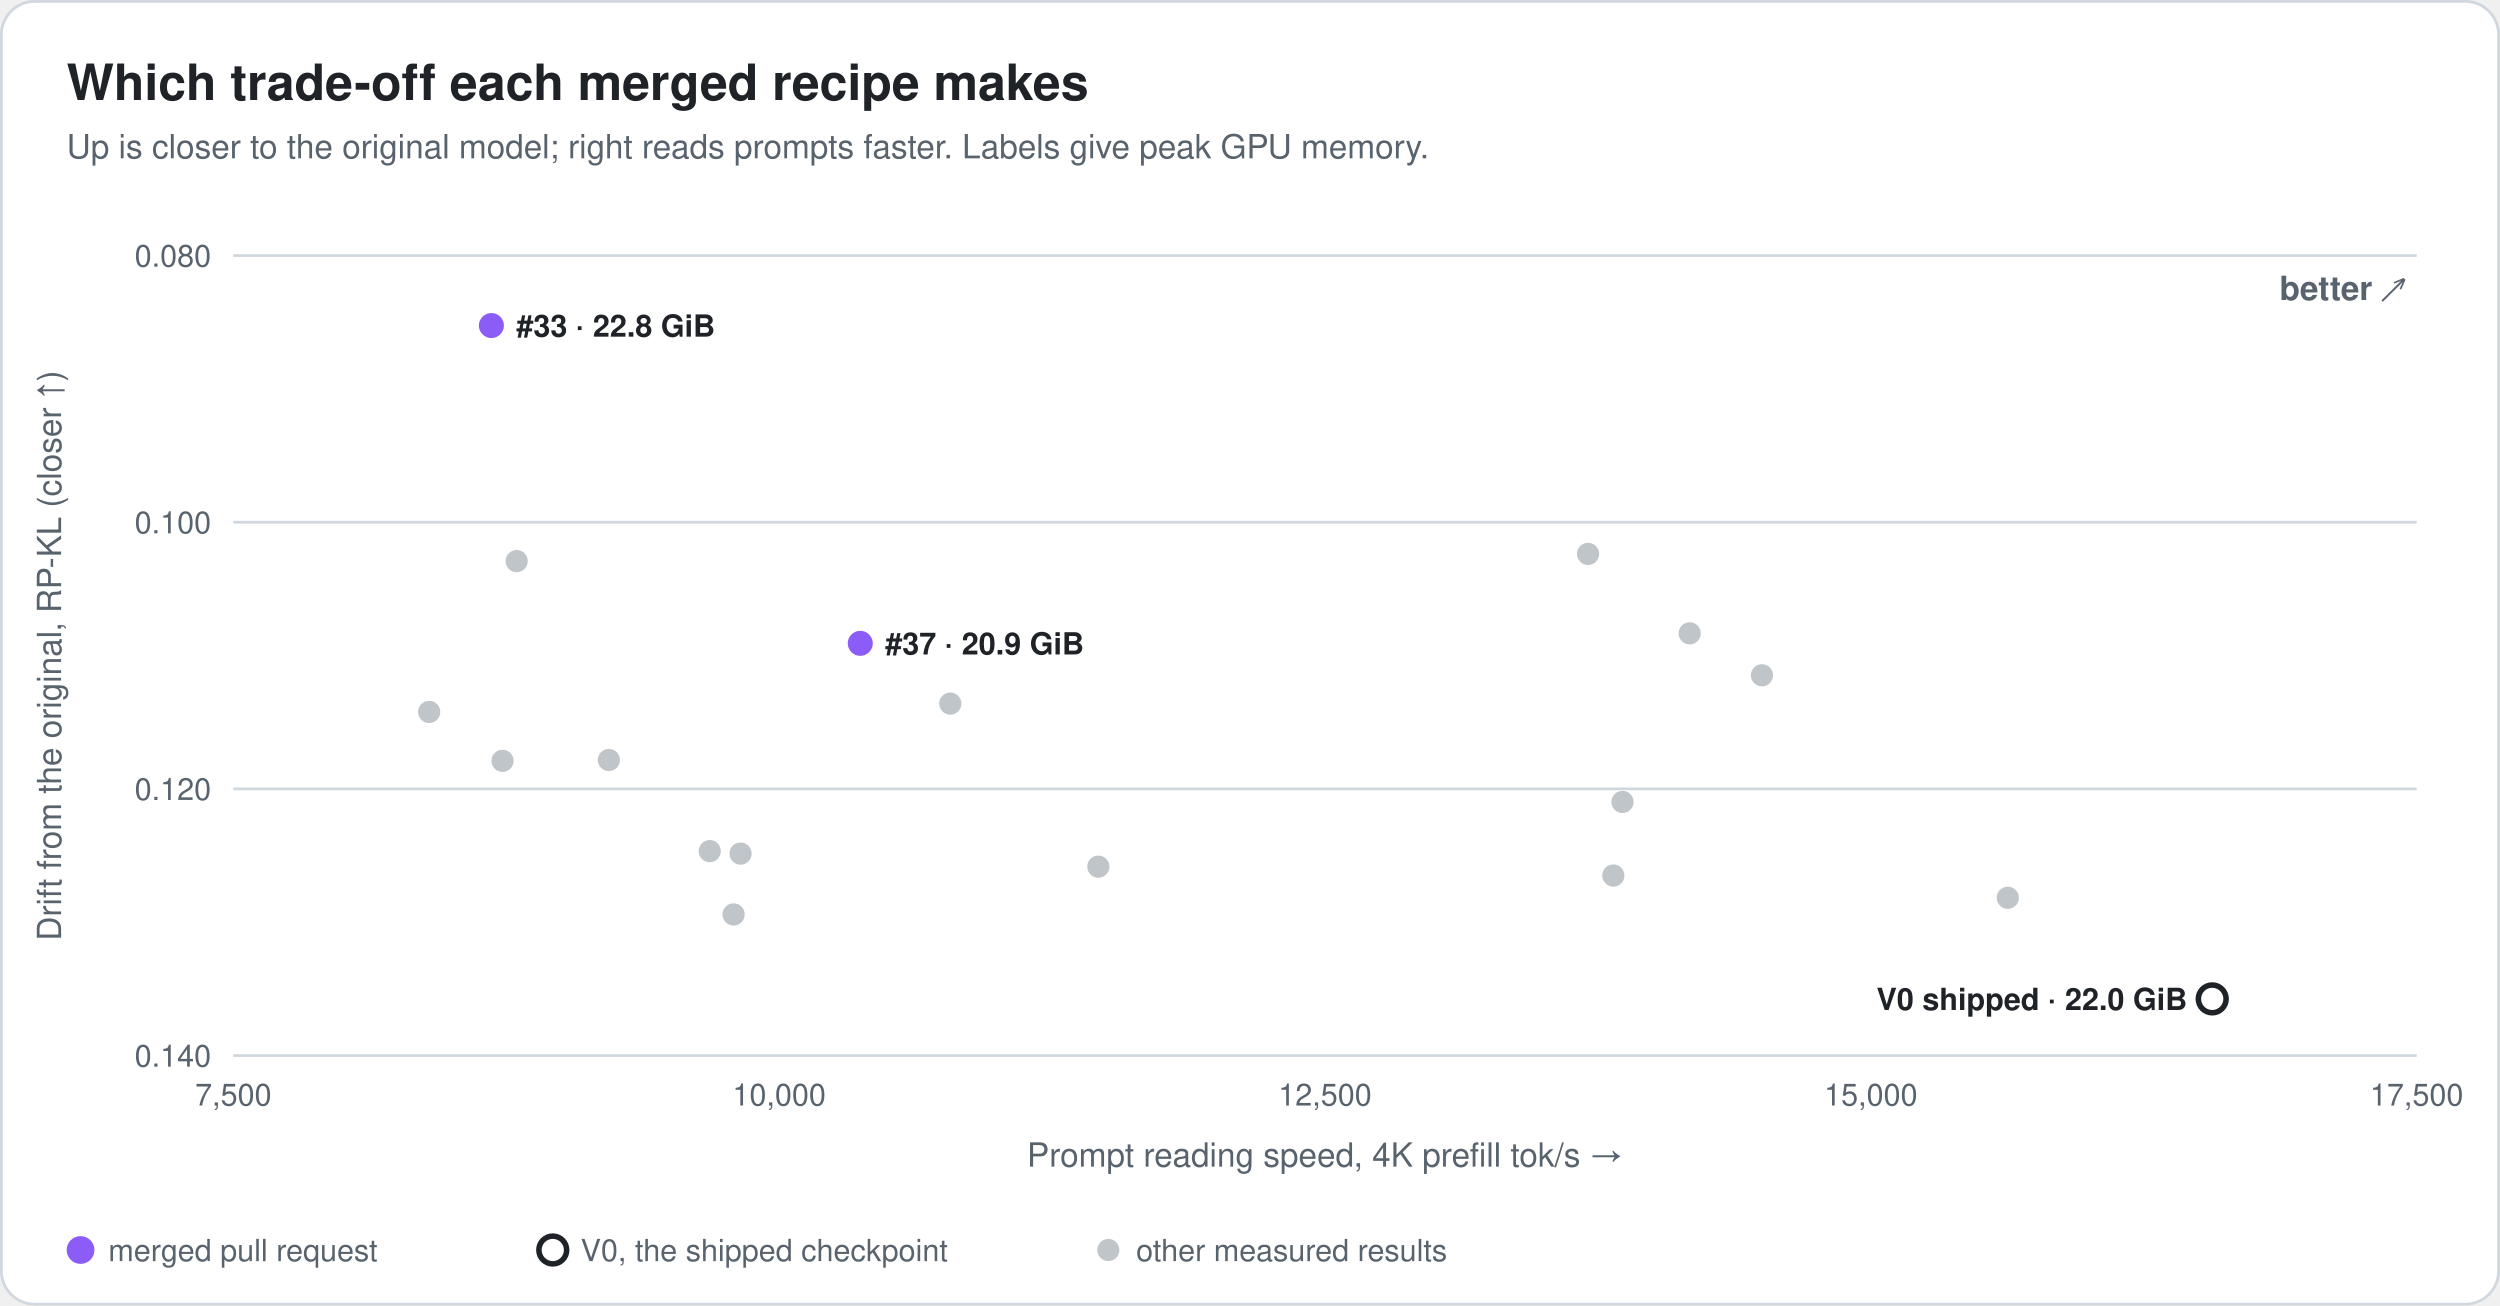
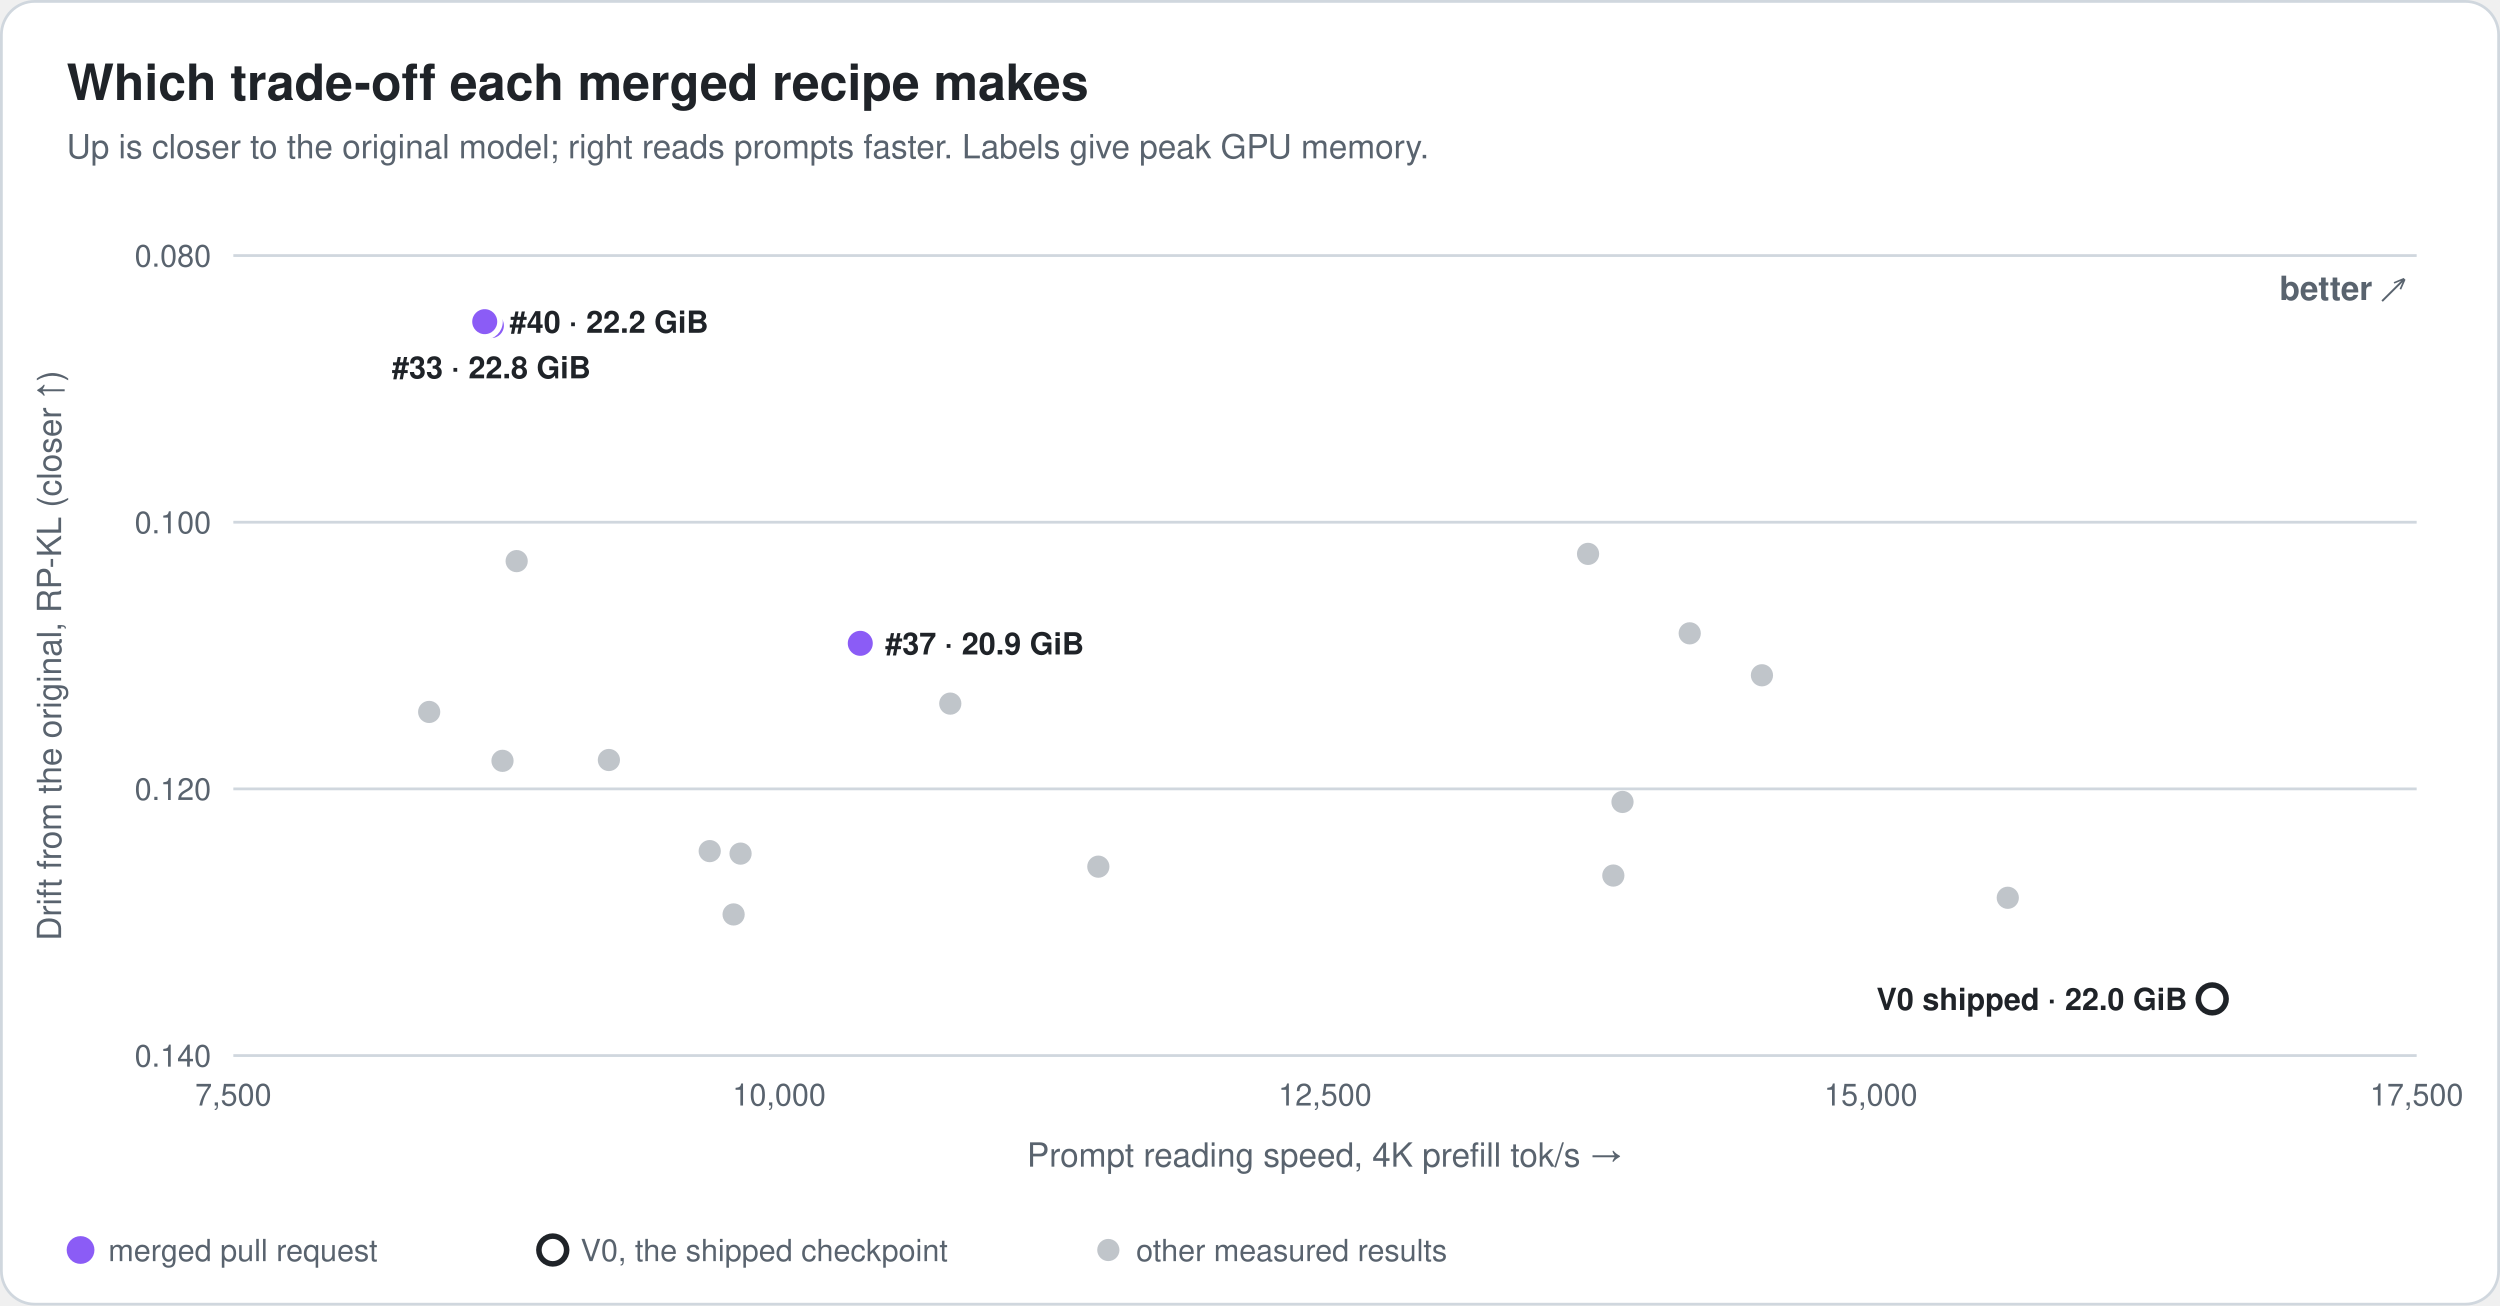
- <svg xmlns="http://www.w3.org/2000/svg" width="900" height="470" viewBox="0 0 900 470" font-family="-apple-system,BlinkMacSystemFont,'Segoe UI',Helvetica,Arial,sans-serif" role="img" aria-label="Trade-offs of 2 merged recipes against the shipped checkpoint">
+ <svg xmlns="http://www.w3.org/2000/svg" width="900" height="470" viewBox="0 0 900 470" font-family="-apple-system,BlinkMacSystemFont,'Segoe UI',Helvetica,Arial,sans-serif" role="img" aria-label="Trade-offs of 3 merged recipes against the shipped checkpoint">
  <style>
.bg{fill:#ffffff;stroke:#d0d7de}.t{fill:#1f2328}.m{fill:#59636e}.rule{stroke:#d0d7de}.ring{stroke:#ffffff}
.acc{fill:#8b5cf6}.accl{stroke:#8b5cf6}.wash{fill:#8b5cf6;fill-opacity:.1}.gry{fill:#8c959f}.rej{fill:#d03b3b}.track{fill:#eaeef2}.tk{stroke:#1f2328}
@media (prefers-color-scheme: dark){
.bg{fill:#0d1117;stroke:#30363d}.t{fill:#e6edf3}.m{fill:#9198a1}.rule{stroke:#30363d}.ring{stroke:#0d1117}
.acc{fill:#9a75f8}.accl{stroke:#9a75f8}.wash{fill:#9a75f8;fill-opacity:.14}.gry{fill:#9198a1}.rej{fill:#e5534b}.track{fill:#21262d}.tk{stroke:#e6edf3}}
</style>
  <rect class="bg" x="0.5" y="0.5" width="899" height="469" rx="12" />
  <text x="24.0" y="36.0" class="t" font-size="18" font-weight="600" text-anchor="start">Which trade-off each merged recipe makes</text>
  <text x="24.0" y="57.0" class="m" font-size="12" font-weight="400" text-anchor="start">Up is closer to the original model; right reads prompts faster. Labels give peak GPU memory.</text>
  <line class="rule" x1="84" x2="870" y1="92.0" y2="92.0" stroke-width="1" />
  <text x="76.0" y="96.0" class="m" font-size="11" font-weight="400" text-anchor="end">0.080</text>
  <line class="rule" x1="84" x2="870" y1="188.0" y2="188.0" stroke-width="1" />
  <text x="76.0" y="192.0" class="m" font-size="11" font-weight="400" text-anchor="end">0.100</text>
  <line class="rule" x1="84" x2="870" y1="284.0" y2="284.0" stroke-width="1" />
  <text x="76.0" y="288.0" class="m" font-size="11" font-weight="400" text-anchor="end">0.120</text>
  <line class="rule" x1="84" x2="870" y1="380.0" y2="380.0" stroke-width="1" />
  <text x="76.0" y="384.0" class="m" font-size="11" font-weight="400" text-anchor="end">0.140</text>
  <text x="84.0" y="398.0" class="m" font-size="11" font-weight="400" text-anchor="middle">7,500</text>
  <text x="280.5" y="398.0" class="m" font-size="11" font-weight="400" text-anchor="middle">10,000</text>
  <text x="477.0" y="398.0" class="m" font-size="11" font-weight="400" text-anchor="middle">12,500</text>
  <text x="673.5" y="398.0" class="m" font-size="11" font-weight="400" text-anchor="middle">15,000</text>
  <text x="870.0" y="398.0" class="m" font-size="11" font-weight="400" text-anchor="middle">17,500</text>
  <text x="477.0" y="420.0" class="m" font-size="12" font-weight="400" text-anchor="middle">Prompt reading speed, 4K prefill tok/s →</text>
  <text x="22" y="236.0" class="m" font-size="12" text-anchor="middle" transform="rotate(-90 22 236.0)">Drift from the original, RP-KL (closer ↑)</text>
  <text x="866.0" y="108.0" class="m" font-size="12" font-weight="600" text-anchor="end">better ↗</text>
  <circle class="gry" cx="154.5" cy="256.3" r="4" opacity=".55" />
  <circle class="gry" cx="571.7" cy="199.4" r="4" opacity=".55" />
  <circle class="gry" cx="580.8" cy="315.2" r="4" opacity=".55" />
  <circle class="gry" cx="722.8" cy="323.2" r="4" opacity=".55" />
  <circle class="gry" cx="264.1" cy="329.2" r="4" opacity=".55" />
  <circle class="gry" cx="255.5" cy="306.4" r="4" opacity=".55" />
  <circle class="gry" cx="180.9" cy="273.9" r="4" opacity=".55" />
  <circle class="gry" cx="342.1" cy="253.3" r="4" opacity=".55" />
  <circle class="gry" cx="608.3" cy="228.0" r="4" opacity=".55" />
  <circle class="gry" cx="395.4" cy="312.0" r="4" opacity=".55" />
  <circle class="gry" cx="186.0" cy="202.0" r="4" opacity=".55" />
  <circle class="gry" cx="584.1" cy="288.7" r="4" opacity=".55" />
  <circle class="gry" cx="634.3" cy="243.1" r="4" opacity=".55" />
  <circle class="gry" cx="219.2" cy="273.6" r="4" opacity=".55" />
  <circle class="gry" cx="266.6" cy="307.3" r="4" opacity=".55" />
  <circle class="tk" cx="796.4" cy="359.6" r="5" fill="none" stroke-width="2" />
  <circle class="acc ring" cx="309.7" cy="231.6" r="5.5" stroke-width="2" />
  <circle class="acc ring" cx="176.9" cy="117.2" r="5.5" stroke-width="2" />
+   <circle class="acc ring" cx="174.5" cy="115.8" r="5.5" stroke-width="2" />
  <text x="787.4" y="363.6" class="t" font-size="11" font-weight="600" text-anchor="end">V0 shipped · 22.0 GiB</text>
-   <text x="185.9" y="121.2" class="t" font-size="11" font-weight="600" text-anchor="start">#33 · 22.8 GiB</text>
+   <text x="183.5" y="119.8" class="t" font-size="11" font-weight="600" text-anchor="start">#40 · 22.2 GiB</text>
+   <text x="176.9" y="136.2" class="t" font-size="11" font-weight="600" text-anchor="middle">#33 · 22.8 GiB</text>
  <text x="318.7" y="235.6" class="t" font-size="11" font-weight="600" text-anchor="start">#37 · 20.9 GiB</text>
  <circle class="acc" cx="29" cy="450" r="5" />
  <text x="39.0" y="454.0" class="m" font-size="11" font-weight="400" text-anchor="start">merged pull request</text>
  <circle class="tk" cx="199" cy="450" r="5" fill="none" stroke-width="2" />
  <text x="209.0" y="454.0" class="m" font-size="11" font-weight="400" text-anchor="start">V0, the shipped checkpoint</text>
  <circle class="gry" cx="399" cy="450" r="4" opacity=".55" />
  <text x="409.0" y="454.0" class="m" font-size="11" font-weight="400" text-anchor="start">other measured results</text>
</svg>
